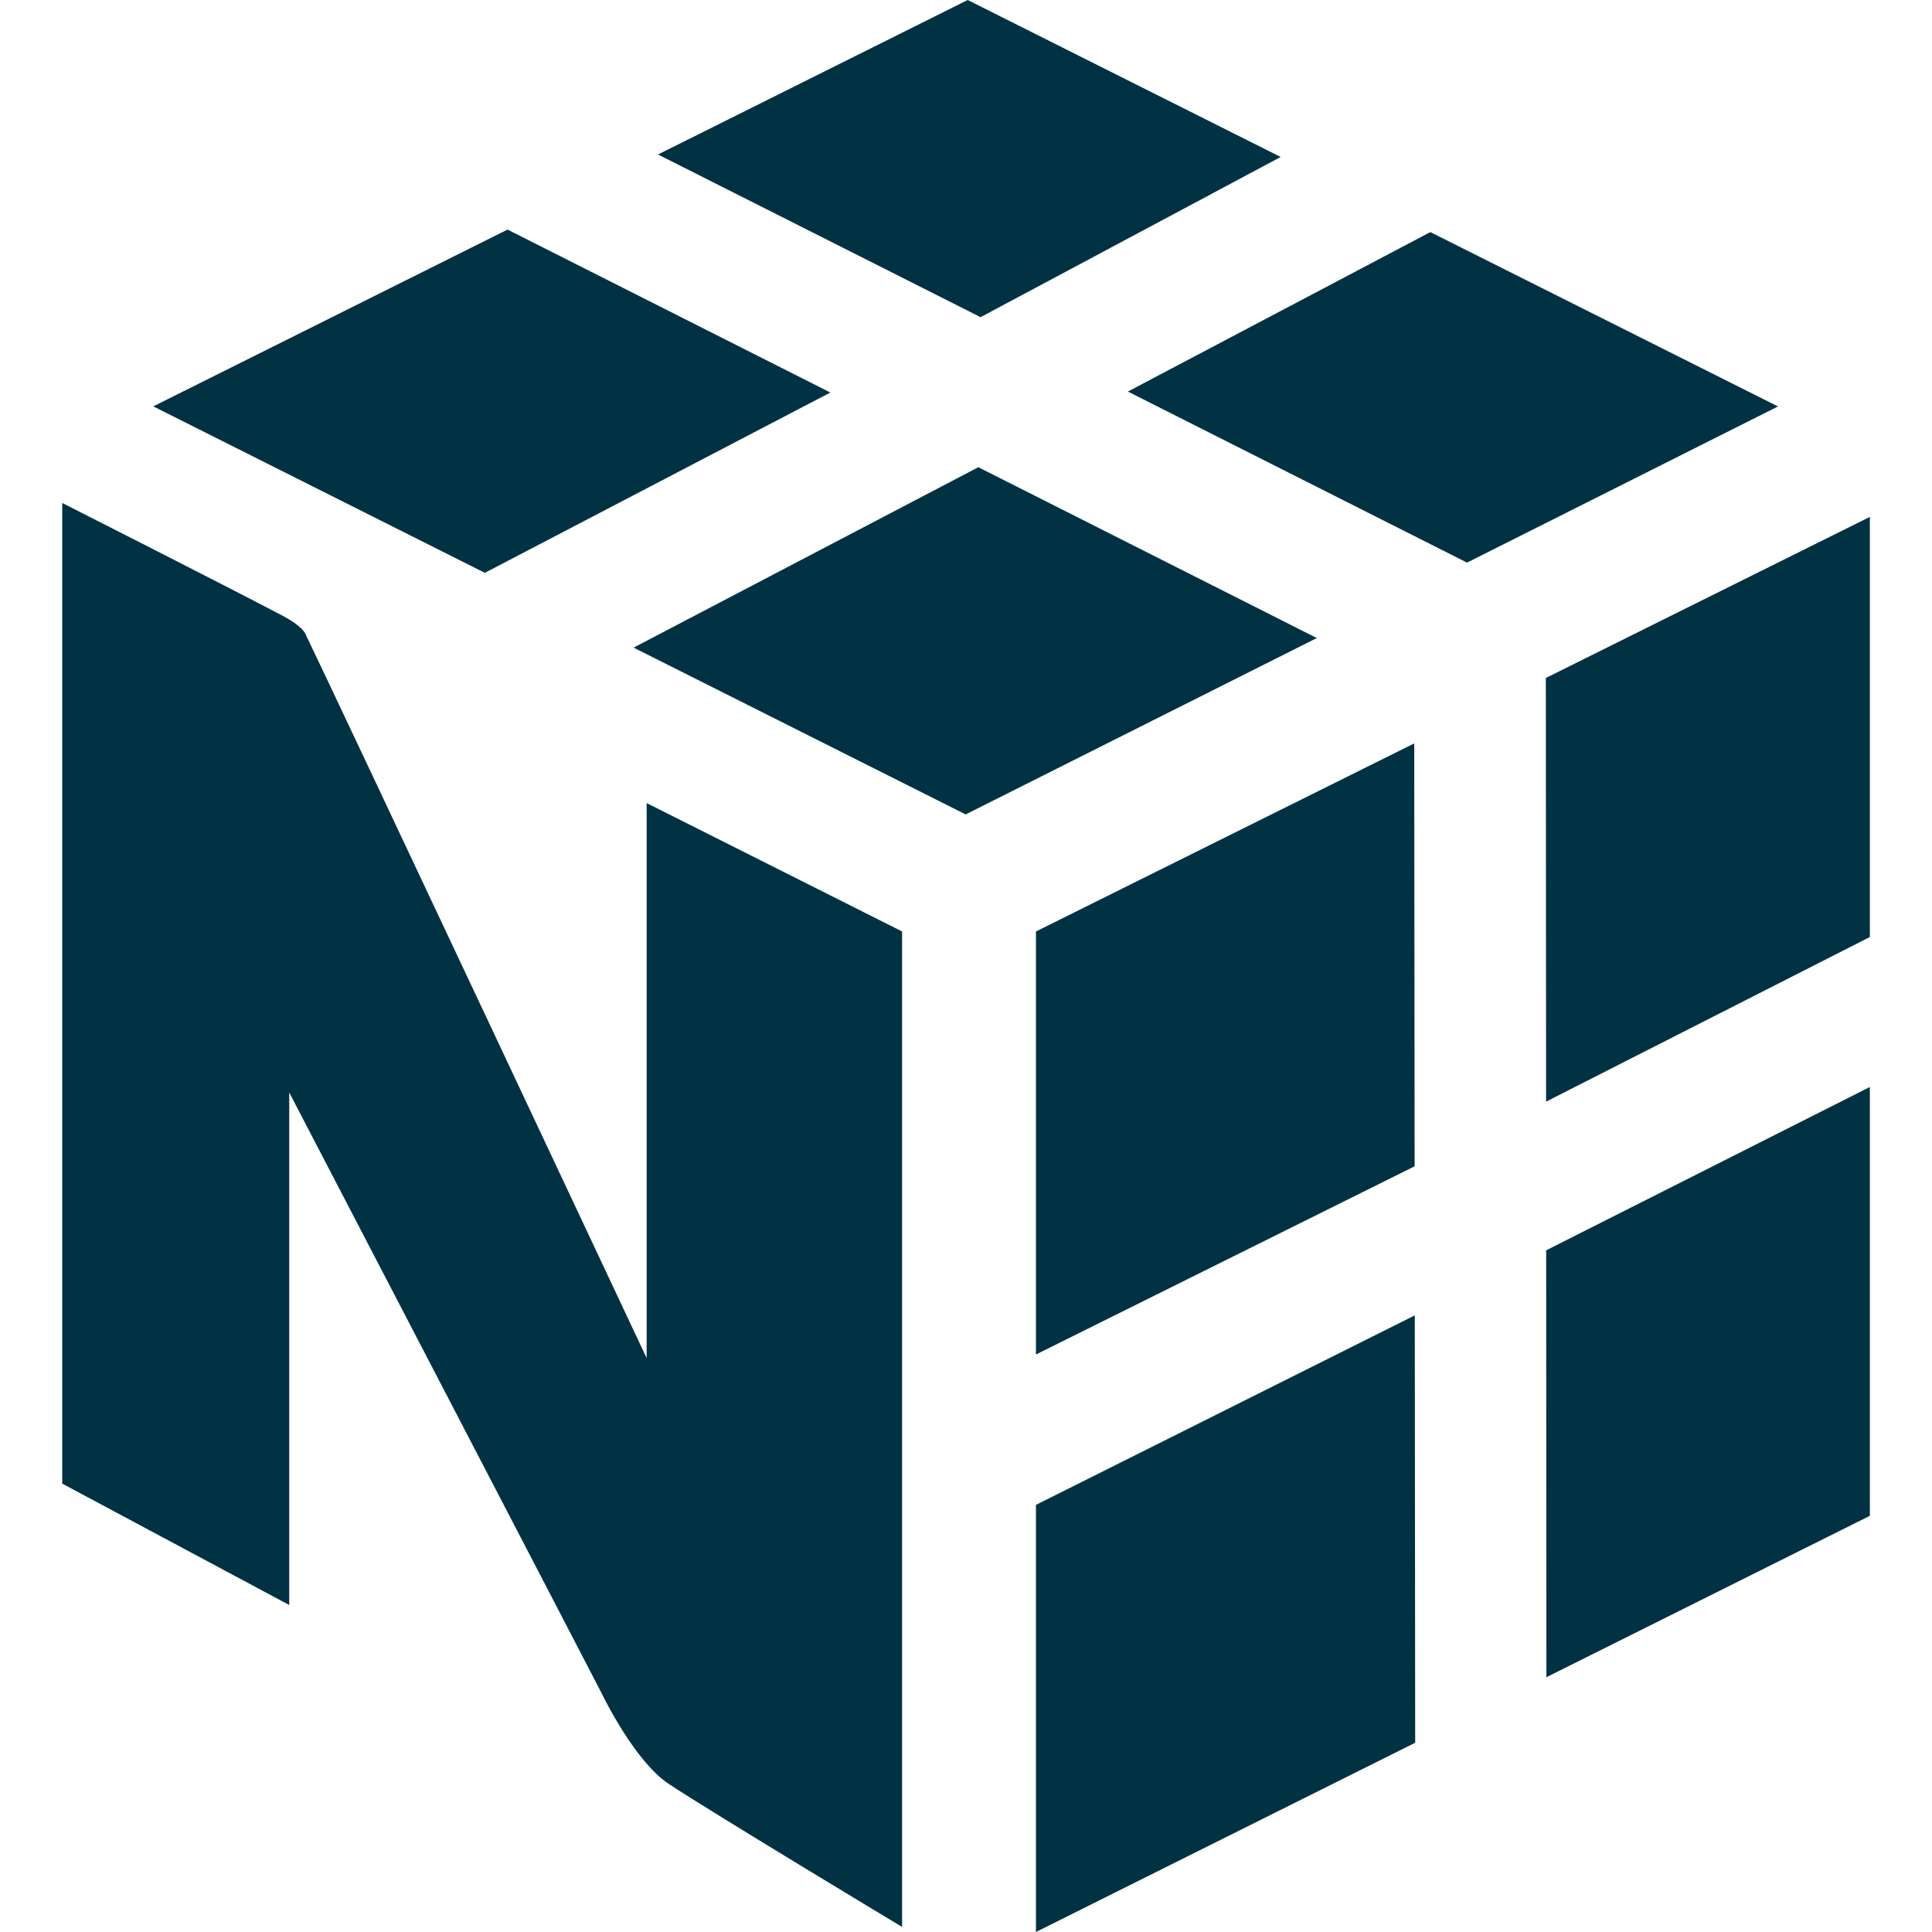
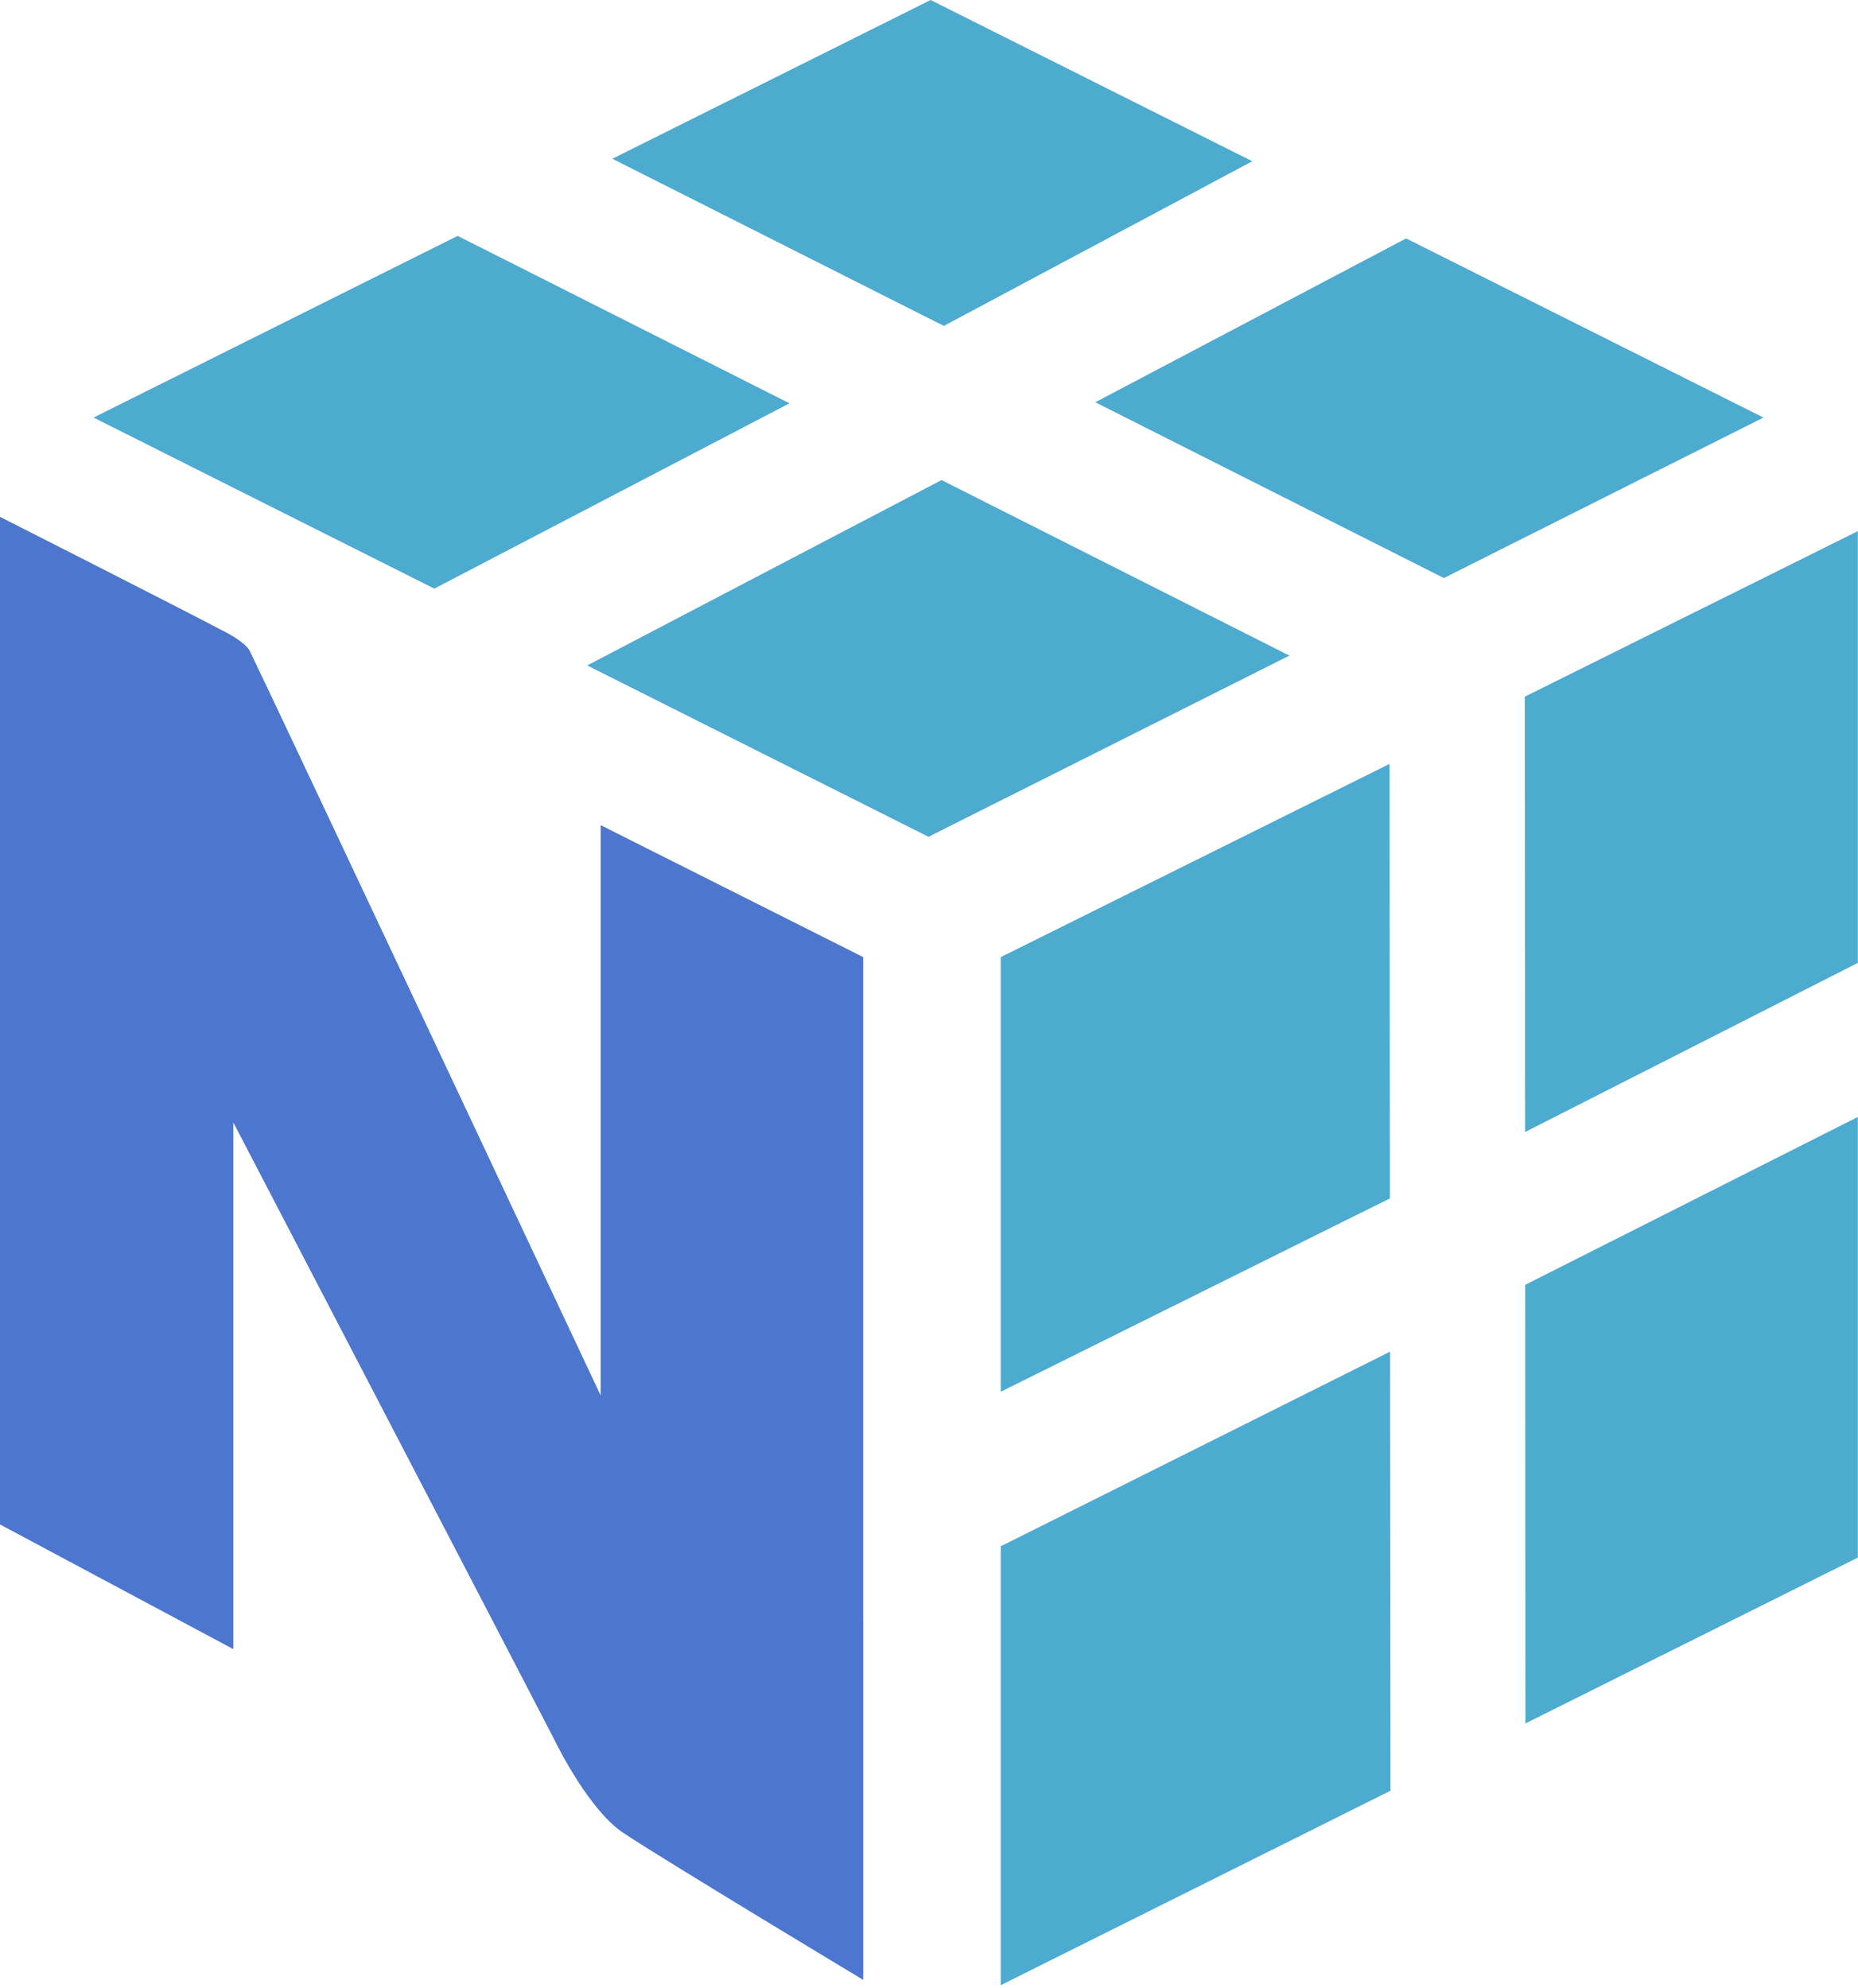
- <svg xmlns="http://www.w3.org/2000/svg" fill="#013243" role="img" viewBox="0 0 24 24">
-   <path d="M10.315 4.876L6.305 2.852l-4.401 2.196 4.119 2.068zm1.838.928l4.205 2.122-4.362 2.191-4.125-2.072zm5.615-2.921l4.319 2.166-3.863 1.94-4.213-2.125zm-1.859-.933L12.021 0 8.174 1.919l4.007 2.021zm-3.04 16.744V24l4.711-2.351-.005-5.309zm4.704-4.206l-.005-5.253-4.699 2.336v5.255zm5.655-.985v5.327l-4.018 2.005-.003-5.303zm0-1.863V6.421l-4.025 2.001.003 5.263zM11.206 11.571L8.033 9.976v6.895s-3.88-8.256-4.24-8.998c-.046-.096-.237-.201-.286-.226C2.812 7.281.773 6.248.773 6.248V18.43l2.82 1.508v-6.367s3.839 7.378 3.878 7.458c.039.081.424.858.836 1.131.548.363 2.899 1.777 2.899 1.777z" />
+ <svg xmlns="http://www.w3.org/2000/svg" width="256px" height="274px" viewBox="0 0 256 274" version="1.1" preserveAspectRatio="xMidYMid">
+   <g>
+     <path d="M191.548,186.292 L191.607,246.812 L137.903,273.611 L137.903,213.118 L191.548,186.292 Z M256.001,153.947 L256.001,214.678 L210.196,237.538 L210.163,177.084 L256.001,153.947 Z M191.468,105.287 L191.528,165.172 L137.903,191.819 L137.903,131.914 L191.468,105.287 Z M256.001,73.205 L256.001,132.714 L210.15,156.023 L210.11,96.018 L256.001,73.205 Z M129.739,66.165 L177.672,90.36 L127.941,115.335 L80.913,91.715 L129.739,66.165 Z M63.065,32.511 L108.783,55.588 L59.845,81.131 L12.891,57.552 L63.065,32.511 Z M193.756,32.861 L242.998,57.552 L198.958,79.671 L150.926,55.443 L193.756,32.861 Z M128.232,3.55271368e-15 L172.562,22.225 L130.056,44.919 L84.377,21.881 L128.232,3.55271368e-15 Z" fill="#4DABCF" />
+     <path d="M118.944,131.914 L82.771,113.728 L82.771,192.334 C82.771,192.334 38.533,98.207 34.434,89.752 C33.906,88.661 31.731,87.464 31.175,87.174 C23.243,83.009 0,71.235 0,71.235 L0,210.11 L32.154,227.298 L32.154,154.707 C32.154,154.707 75.922,238.813 76.365,239.732 C76.808,240.651 81.204,249.516 85.898,252.629 C92.151,256.768 118.951,272.884 118.951,272.884 L118.944,131.914 Z" fill="#4D77CF" />
+   </g>
</svg>
